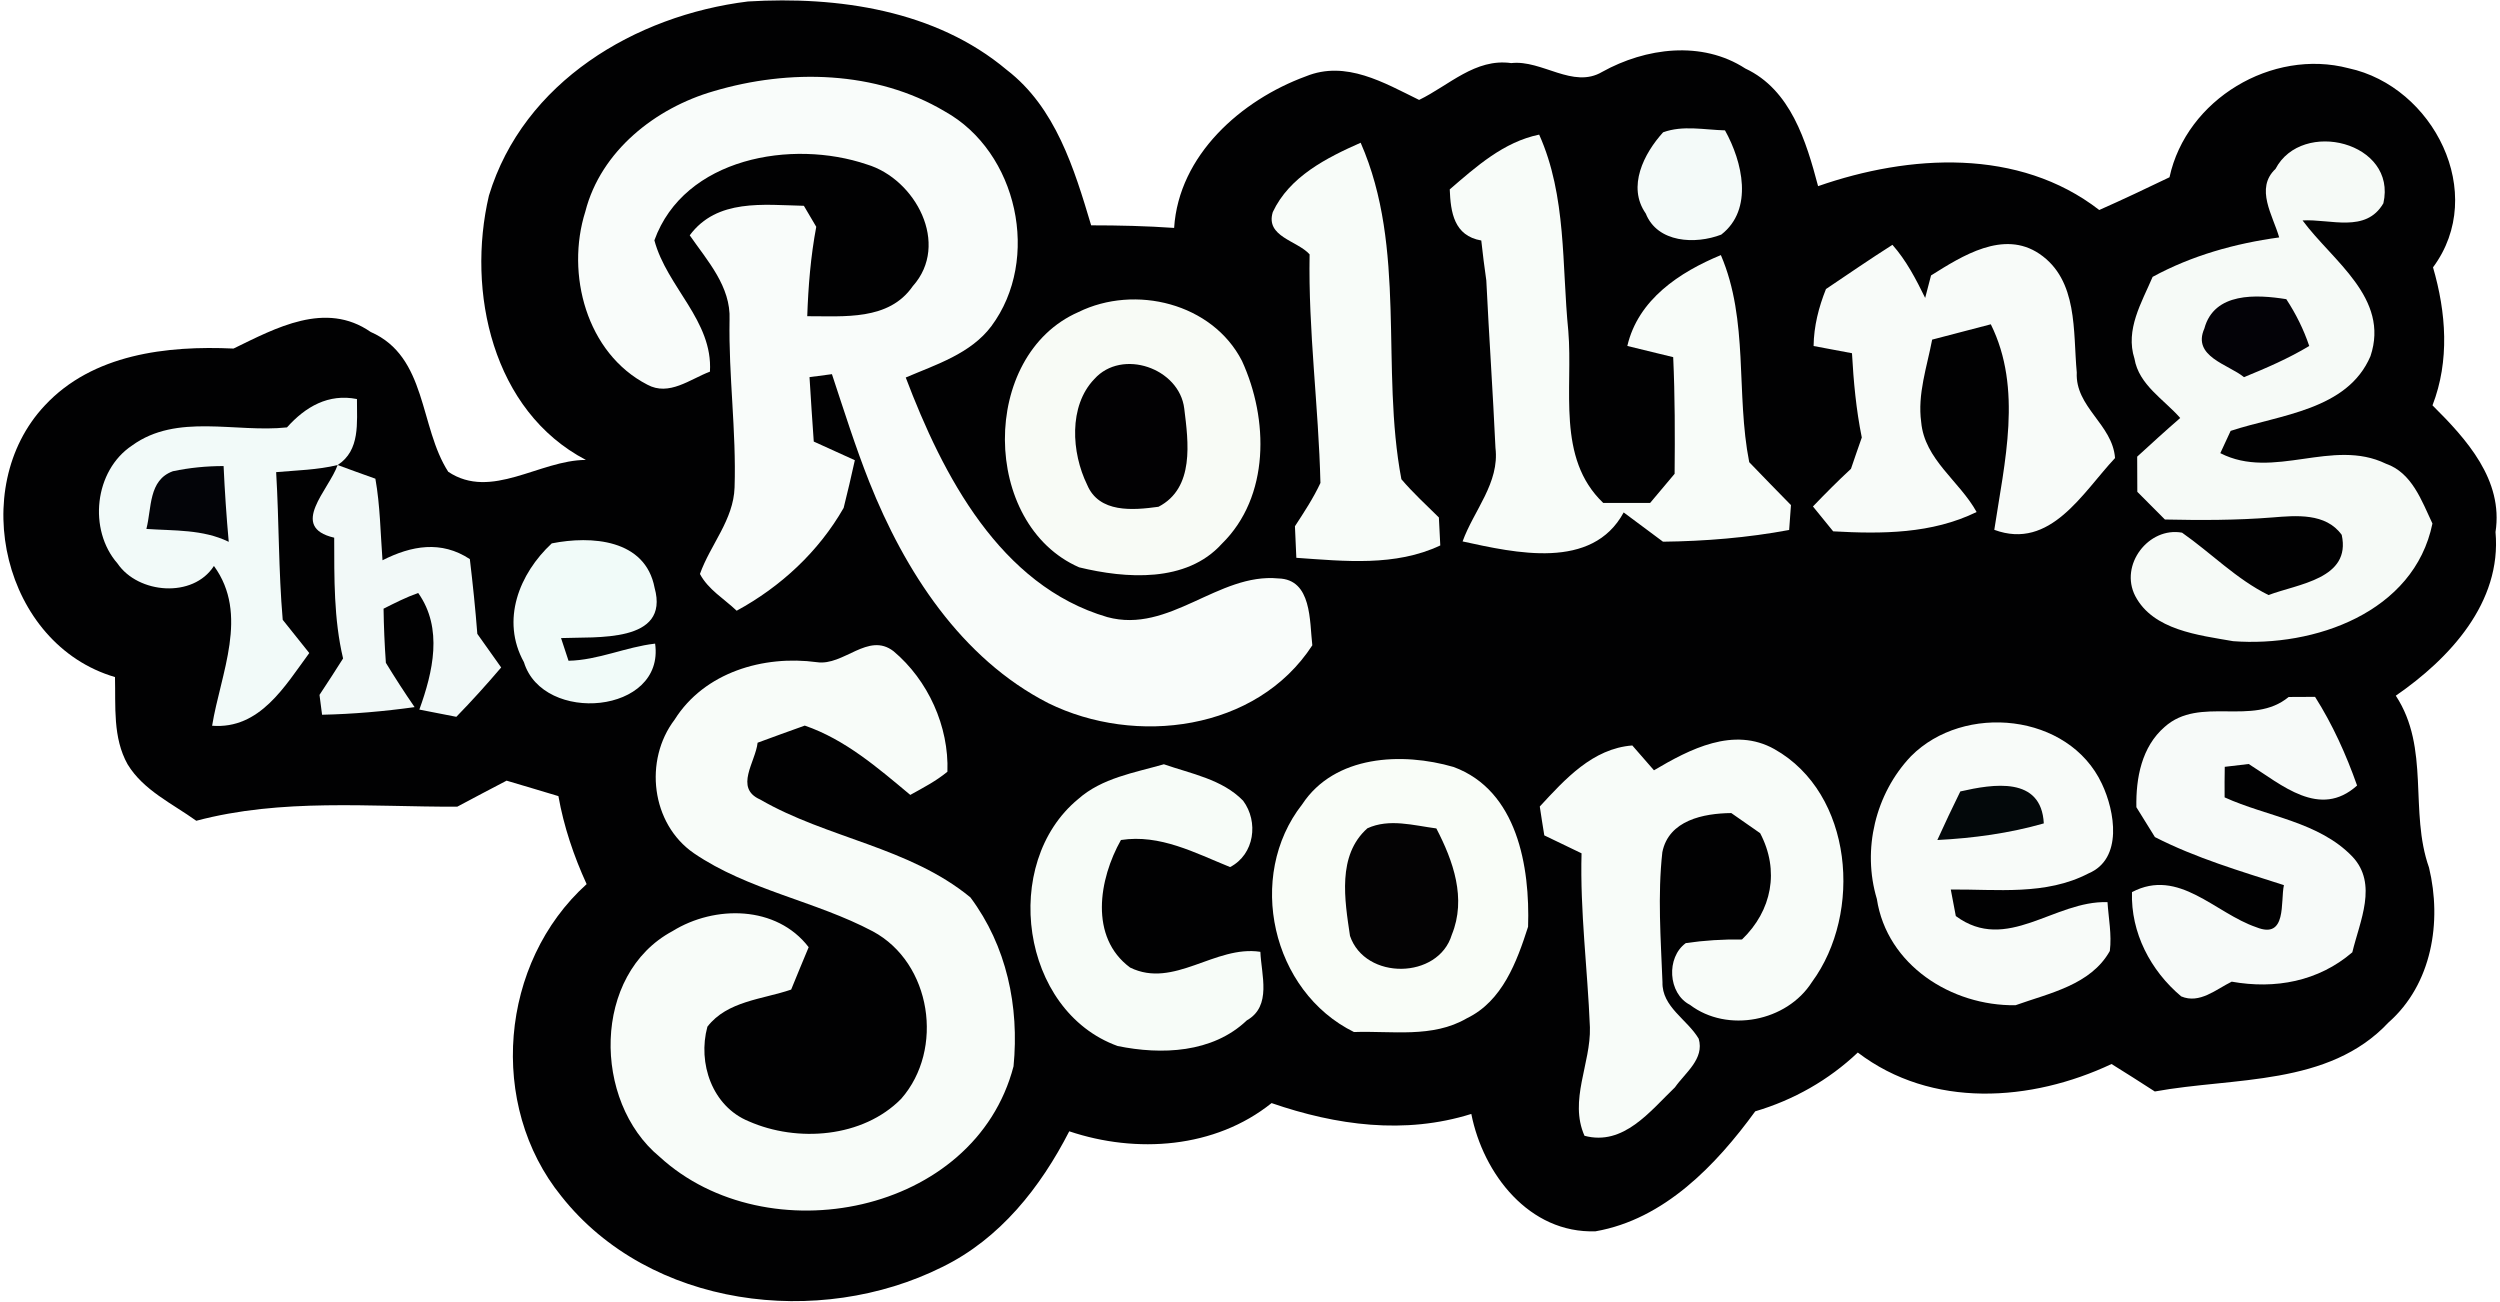
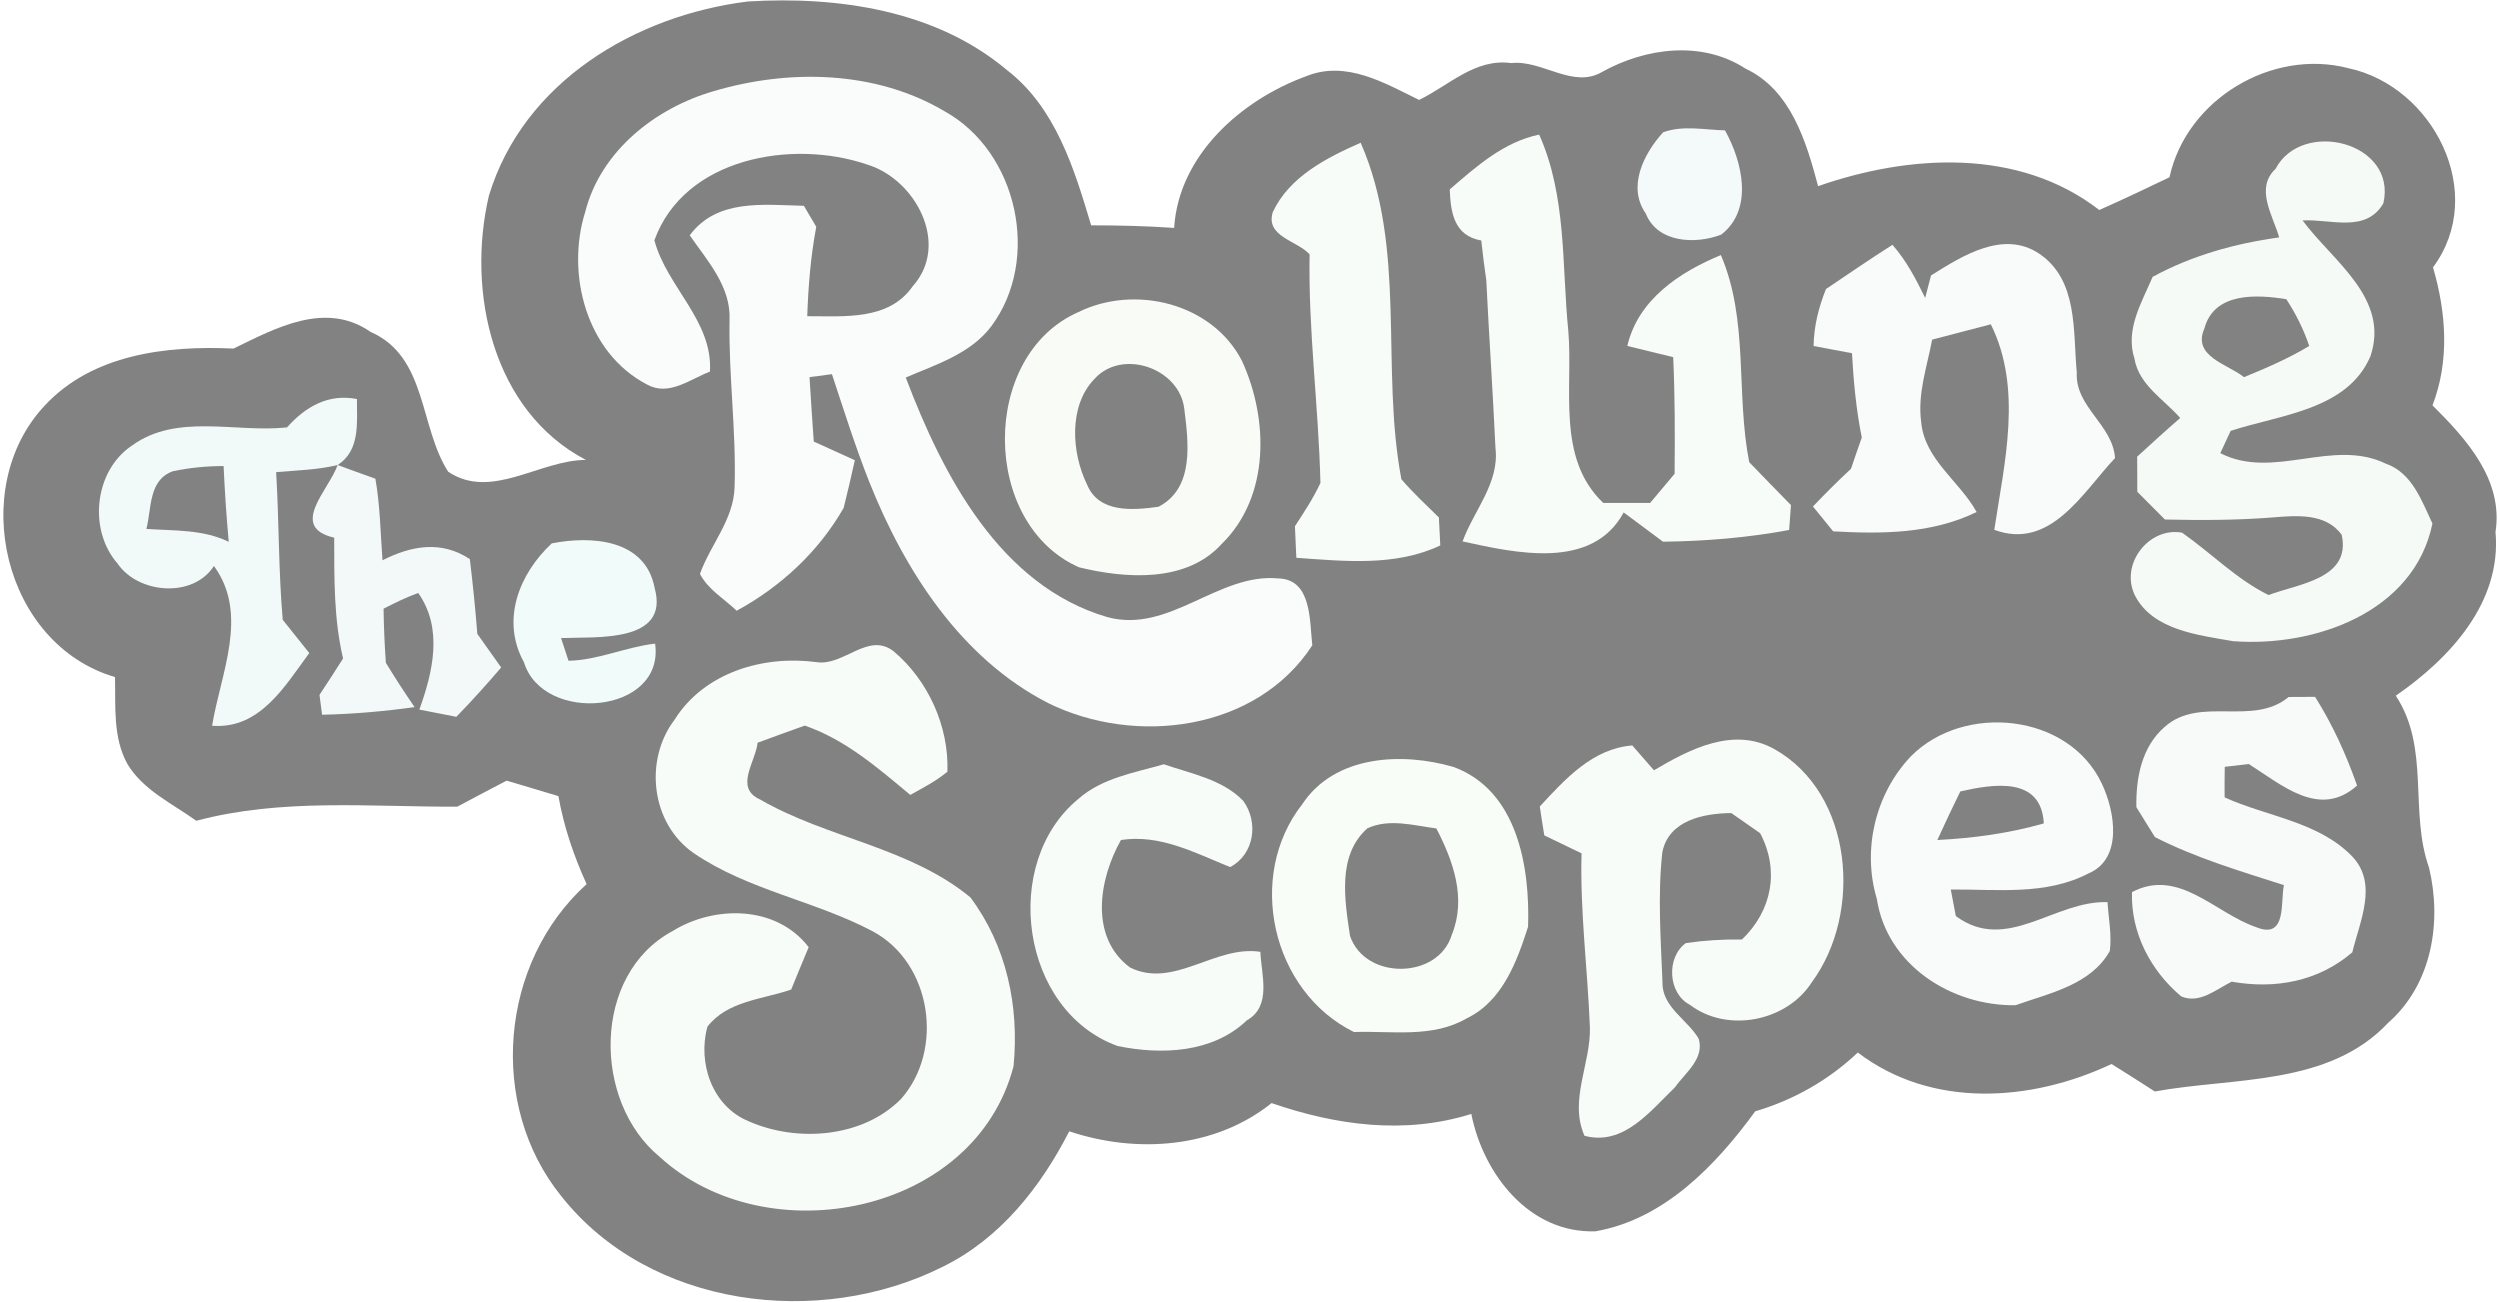
<svg xmlns="http://www.w3.org/2000/svg" version="1.1" x="0px" y="0px" width="194px" height="101px" viewBox="-0.262 -0.031 194 101" enable-background="new -0.262 -0.031 194 101" xml:space="preserve">
  <defs>
</defs>
-   <path fill="#010102" d="M37.68,15.143c2.682-8.818,11.352-13.979,20.102-15.06c6.979-0.42,14.561,0.67,20.08,5.31  c3.789,2.91,5.238,7.67,6.549,12.062c2.142,0,4.291,0.05,6.439,0.2c0.359-5.65,5.2-9.92,10.222-11.762  c3.109-1.27,6.068,0.5,8.789,1.83c2.313-1.12,4.359-3.25,7.15-2.858c2.391-0.271,4.789,2.028,7.061,0.68  c3.369-1.87,7.729-2.45,11.102-0.26c3.527,1.648,4.729,5.66,5.648,9.13c7.08-2.47,15.568-2.99,21.818,1.85  c1.83-0.81,3.641-1.67,5.451-2.54c1.311-6.05,7.959-10.02,13.898-8.46c6.568,1.41,10.818,9.7,6.551,15.45  c1.02,3.5,1.301,7.24-0.041,10.71c2.641,2.62,5.512,5.79,4.891,9.83c0.49,5.47-3.561,9.82-7.738,12.699  c2.68,4.08,1.029,8.971,2.578,13.341c1.012,4.2,0.23,9.05-3.148,12.021c-4.641,4.961-12,4.229-18.131,5.352  c-1.119-0.721-2.238-1.44-3.357-2.131c-6.24,2.938-13.951,3.479-19.691-0.892c-2.26,2.142-4.979,3.682-7.959,4.563  c-3.051,4.188-7.068,8.38-12.391,9.31c-5.141,0.182-8.721-4.449-9.641-9.108c-5.16,1.62-10.479,0.891-15.5-0.841  c-4.392,3.521-10.489,3.939-15.7,2.189c-2.229,4.35-5.369,8.34-9.852,10.529c-9.56,4.779-22.699,3.181-29.56-5.489  c-5.729-7.07-4.79-18.13,1.96-24.221c-1-2.189-1.771-4.471-2.189-6.829c-1.351-0.4-2.688-0.812-4.021-1.2  c-1.28,0.67-2.562,1.34-3.83,2.021c-6.771,0.021-13.62-0.67-20.25,1.092c-1.87-1.342-4.101-2.36-5.33-4.381  c-1.16-2.07-0.92-4.5-0.979-6.771c-8.66-2.54-11.471-14.64-5.46-21.06c3.721-4.011,9.489-4.671,14.659-4.432  c3.271-1.59,7.141-3.72,10.64-1.29c4.392,1.921,3.771,7.37,6.021,10.852c3.342,2.229,7.08-0.91,10.682-0.92  C37.95,31.864,35.93,22.594,37.68,15.143z" />
+   <path fill="#828282" d="M37.68,15.143c2.682-8.818,11.352-13.979,20.102-15.06c6.979-0.42,14.561,0.67,20.08,5.31  c3.789,2.91,5.238,7.67,6.549,12.062c2.142,0,4.291,0.05,6.439,0.2c0.359-5.65,5.2-9.92,10.222-11.762  c3.109-1.27,6.068,0.5,8.789,1.83c2.313-1.12,4.359-3.25,7.15-2.858c2.391-0.271,4.789,2.028,7.061,0.68  c3.369-1.87,7.729-2.45,11.102-0.26c3.527,1.648,4.729,5.66,5.648,9.13c7.08-2.47,15.568-2.99,21.818,1.85  c1.83-0.81,3.641-1.67,5.451-2.54c1.311-6.05,7.959-10.02,13.898-8.46c6.568,1.41,10.818,9.7,6.551,15.45  c1.02,3.5,1.301,7.24-0.041,10.71c2.641,2.62,5.512,5.79,4.891,9.83c0.49,5.47-3.561,9.82-7.738,12.699  c2.68,4.08,1.029,8.971,2.578,13.341c1.012,4.2,0.23,9.05-3.148,12.021c-4.641,4.961-12,4.229-18.131,5.352  c-1.119-0.721-2.238-1.44-3.357-2.131c-6.24,2.938-13.951,3.479-19.691-0.892c-2.26,2.142-4.979,3.682-7.959,4.563  c-3.051,4.188-7.068,8.38-12.391,9.31c-5.141,0.182-8.721-4.449-9.641-9.108c-5.16,1.62-10.479,0.891-15.5-0.841  c-4.392,3.521-10.489,3.939-15.7,2.189c-2.229,4.35-5.369,8.34-9.852,10.529c-9.56,4.779-22.699,3.181-29.56-5.489  c-5.729-7.07-4.79-18.13,1.96-24.221c-1-2.189-1.771-4.471-2.189-6.829c-1.351-0.4-2.688-0.812-4.021-1.2  c-1.28,0.67-2.562,1.34-3.83,2.021c-6.771,0.021-13.62-0.67-20.25,1.092c-1.87-1.342-4.101-2.36-5.33-4.381  c-1.16-2.07-0.92-4.5-0.979-6.771c-8.66-2.54-11.471-14.64-5.46-21.06c3.721-4.011,9.489-4.671,14.659-4.432  c3.271-1.59,7.141-3.72,10.64-1.29c4.392,1.921,3.771,7.37,6.021,10.852c3.342,2.229,7.08-0.91,10.682-0.92  C37.95,31.864,35.93,22.594,37.68,15.143z" />
  <path fill="#F9FCFA" d="M55.117,7.045c5.859-1.74,12.592-1.61,17.939,1.57c5.649,3.14,7.479,11.47,3.609,16.67  c-1.609,2.14-4.289,2.97-6.641,3.979c2.87,7.57,7.3,16.15,15.641,18.592c4.819,1.311,8.602-3.449,13.279-3  c2.609,0.068,2.41,3.329,2.63,5.188c-4.329,6.659-13.729,7.819-20.489,4.489c-6.779-3.469-11.148-10.279-13.891-17.169  c-1.09-2.75-1.971-5.562-2.898-8.36c-0.432,0.062-1.312,0.17-1.74,0.23c0.101,1.66,0.211,3.33,0.33,5  c1.061,0.479,2.119,0.96,3.188,1.448c-0.271,1.23-0.56,2.473-0.869,3.7c-1.938,3.392-4.881,6.12-8.301,7.979  c-0.979-0.931-2.21-1.642-2.851-2.852c0.811-2.277,2.609-4.197,2.688-6.72c0.142-4.34-0.47-8.67-0.39-13.01  c0.109-2.58-1.729-4.58-3.09-6.55c2.119-2.86,5.729-2.36,8.858-2.29c0.312,0.54,0.63,1.08,0.96,1.63  c-0.431,2.29-0.619,4.608-0.699,6.938c2.851-0.01,6.33,0.36,8.188-2.33c2.92-3.26,0.21-8.318-3.56-9.448  c-5.801-1.972-14.172-0.53-16.49,5.89c0.97,3.63,4.55,6.24,4.311,10.19c-1.54,0.579-3.17,1.93-4.859,1.01  c-4.729-2.44-6.34-8.602-4.811-13.43C46.358,11.684,50.608,8.344,55.117,7.045z" />
  <path fill="#F4FAF9" d="M128.796,10.235c1.54-0.562,3.2-0.19,4.801-0.15c1.351,2.42,2.239,6.13-0.29,8.09  c-2,0.771-4.949,0.65-5.859-1.64C125.988,14.455,127.307,11.875,128.796,10.235z" />
  <path fill="#F8FCF9" d="M98.507,16.425c1.289-2.75,4.17-4.21,6.818-5.38c3.602,8.21,1.53,17.5,3.16,26.11  c0.891,1.05,1.92,1.99,2.91,2.97c0.029,0.539,0.08,1.63,0.109,2.17c-3.49,1.65-7.439,1.22-11.17,0.96  c-0.031-0.609-0.08-1.841-0.109-2.45c0.71-1.09,1.43-2.18,1.979-3.358c-0.141-5.92-0.949-11.812-0.841-17.74  C100.407,18.635,97.917,18.344,98.507,16.425z" />
  <path fill="#F8FCF9" d="M112.238,14.665c2.068-1.78,4.182-3.68,6.939-4.25c2.141,4.77,1.75,10.13,2.261,15.23  c0.38,4.5-0.94,9.868,2.71,13.35c1.21,0,2.42,0,3.641,0c0.479-0.569,1.431-1.699,1.899-2.259c0.028-3.021,0.028-6.04-0.11-9.052  c-0.89-0.22-2.67-0.648-3.56-0.868c0.84-3.61,4.06-5.73,7.26-7.052c2.181,5.08,1.148,10.75,2.2,16.07  c1.068,1.11,2.148,2.22,3.239,3.33c-0.04,0.49-0.109,1.451-0.141,1.931c-3.229,0.603-6.511,0.87-9.79,0.91  c-1.021-0.771-2.04-1.511-3.051-2.271c-2.449,4.521-8.409,3.141-12.5,2.25c0.87-2.41,2.88-4.54,2.551-7.262  c-0.199-4.329-0.5-8.658-0.71-12.988c-0.149-1.04-0.28-2.07-0.391-3.102C112.568,18.264,112.306,16.445,112.238,14.665z" />
  <path fill="#F6FAF7" d="M176.318,13.075c2.061-3.92,9.45-2.08,8.37,2.67c-1.36,2.34-4.12,1.2-6.271,1.33  c2.319,3.14,6.779,6.02,5.271,10.53c-1.79,4.198-7.03,4.54-10.852,5.8c-0.199,0.43-0.601,1.29-0.801,1.729  c4.131,2.12,8.7-1.2,12.852,0.82c2.021,0.7,2.771,2.871,3.608,4.64c-1.42,6.92-9.188,9.609-15.47,9.13c-2.67-0.47-6.2-0.85-7.59-3.5  c-1.25-2.42,1.04-5.39,3.63-4.92c2.26,1.58,4.21,3.603,6.71,4.841c2.29-0.869,6.43-1.25,5.68-4.671c-1.239-1.72-3.55-1.5-5.39-1.35  c-2.771,0.22-5.55,0.22-8.33,0.159c-0.72-0.719-1.431-1.439-2.141-2.149c-0.011-0.92-0.011-1.83-0.011-2.729  c1.102-1.01,2.21-2.021,3.34-3c-1.271-1.45-3.21-2.57-3.55-4.602c-0.729-2.26,0.562-4.358,1.409-6.35  c3.051-1.66,6.391-2.59,9.82-3.06C176.117,16.684,174.707,14.594,176.318,13.075z" />
  <path fill="#F8FBF9" d="M149.586,21.344c2.42-1.52,5.619-3.56,8.409-1.68c3.021,2.05,2.602,6.04,2.9,9.21  c-0.13,2.7,2.778,4.021,2.97,6.64c-2.51,2.67-5.01,7.182-9.37,5.57c0.79-5.24,2.21-10.95-0.27-15.95  c-1.53,0.392-3.03,0.8-4.552,1.19c-0.398,2.108-1.148,4.22-0.851,6.398c0.261,2.91,2.971,4.57,4.301,6.979  c-3.479,1.701-7.358,1.711-11.131,1.5c-0.39-0.479-1.18-1.449-1.569-1.93c0.961-1,1.932-1.979,2.95-2.921  c0.271-0.819,0.562-1.619,0.84-2.431c-0.438-2.16-0.641-4.35-0.761-6.54c-0.75-0.14-2.229-0.42-2.979-0.56  c0.02-1.54,0.398-3.011,0.96-4.42c1.71-1.15,3.409-2.32,5.159-3.432c1.079,1.222,1.818,2.65,2.539,4.12  C149.247,22.655,149.478,21.785,149.586,21.344z" />
-   <path fill="#030207" d="M170.796,25.465c0.761-2.84,4.062-2.648,6.359-2.28c0.74,1.132,1.341,2.33,1.78,3.632  c-1.61,0.97-3.33,1.71-5.062,2.42C172.667,28.245,169.827,27.645,170.796,25.465z" />
+   <path fill="#828282" d="M170.796,25.465c0.761-2.84,4.062-2.648,6.359-2.28c0.74,1.132,1.341,2.33,1.78,3.632  c-1.61,0.97-3.33,1.71-5.062,2.42C172.667,28.245,169.827,27.645,170.796,25.465z" />
  <path fill="#F8FBF6" d="M83.427,24.184c4.391-2.158,10.391-0.688,12.688,3.79c2.07,4.512,2.181,10.53-1.569,14.2  c-2.75,3.04-7.449,2.7-11.068,1.82C75.858,40.654,75.757,27.545,83.427,24.184z" />
-   <path fill="#020103" d="M84.657,29.385c2.142-2.398,6.601-0.85,6.979,2.29c0.319,2.59,0.819,6.16-2,7.62  c-1.971,0.271-4.619,0.51-5.541-1.72C82.886,35.104,82.648,31.474,84.657,29.385z" />
+   <path fill="#828282" d="M84.657,29.385c2.142-2.398,6.601-0.85,6.979,2.29c0.319,2.59,0.819,6.16-2,7.62  c-1.971,0.271-4.619,0.51-5.541-1.72C82.886,35.104,82.648,31.474,84.657,29.385z" />
  <path fill="#F2FAF9" d="M22.007,33.135c1.439-1.608,3.221-2.64,5.431-2.2c-0.011,1.82,0.271,3.98-1.5,5.12  c-1.57,0.38-3.181,0.41-4.771,0.552c0.229,3.818,0.18,7.648,0.51,11.459c0.681,0.85,1.37,1.711,2.061,2.579  c-1.891,2.562-3.83,5.931-7.54,5.642c0.66-4.063,2.891-8.631,0.141-12.4c-1.62,2.529-5.88,2.16-7.479-0.188  c-2.29-2.61-1.811-7.21,1.13-9.161C13.467,32.014,18.037,33.565,22.007,33.135z" />
-   <path fill="#030408" d="M11.097,41.014c0.421-1.618,0.15-3.79,2.061-4.479c1.29-0.271,2.601-0.4,3.931-0.4  c0.09,1.95,0.22,3.91,0.399,5.88C15.478,41.035,13.247,41.164,11.097,41.014z" />
+   <path fill="#828282" d="M11.097,41.014c0.421-1.618,0.15-3.79,2.061-4.479c1.29-0.271,2.601-0.4,3.931-0.4  c0.09,1.95,0.22,3.91,0.399,5.88C15.478,41.035,13.247,41.164,11.097,41.014z" />
  <path fill="#F2F9F8" d="M25.938,36.054c0.729,0.271,2.188,0.802,2.93,1.062c0.37,2.08,0.392,4.21,0.552,6.33  c2.25-1.142,4.561-1.551,6.778-0.09c0.229,1.93,0.431,3.858,0.58,5.801c0.608,0.857,1.229,1.729,1.851,2.607  c-1.119,1.313-2.271,2.592-3.479,3.83c-0.721-0.141-2.148-0.42-2.87-0.561c1.05-2.91,1.858-6.299-0.09-9.049  c-0.931,0.329-1.812,0.777-2.688,1.219c0.021,1.391,0.078,2.801,0.18,4.201c0.709,1.16,1.449,2.31,2.229,3.438  c-2.38,0.33-4.779,0.54-7.18,0.591c-0.051-0.381-0.15-1.149-0.2-1.541c0.62-0.948,1.24-1.88,1.83-2.827  c-0.729-3.07-0.681-6.24-0.689-9.371C22.108,40.865,25.268,37.984,25.938,36.054z" />
  <path fill="#F1FBF9" d="M42.556,42.135c3.062-0.607,7.262-0.34,7.979,3.45c1.2,4.319-4.56,3.78-7.26,3.899  c0.142,0.438,0.431,1.318,0.58,1.76c2.312-0.049,4.438-1.069,6.72-1.33c0.771,5.461-8.699,6.291-10.18,1.441  C38.587,48.094,40.028,44.484,42.556,42.135z" />
  <path fill="#F8FCF9" d="M63.126,51.354c2.09,0.31,3.979-2.37,5.949-0.852c2.682,2.25,4.311,5.84,4.182,9.352  c-0.881,0.729-1.892,1.25-2.881,1.8c-2.521-2.102-5.051-4.3-8.188-5.379c-1.222,0.438-2.45,0.879-3.66,1.329  c-0.16,1.5-1.83,3.511,0.2,4.408c5.199,3.012,11.55,3.682,16.311,7.592c2.819,3.771,3.801,8.47,3.35,13.108  c-3,11.53-19.148,14.66-27.469,7.021c-5.201-4.29-5.25-14.16,1.01-17.512c3.279-2.028,8.07-2,10.561,1.25  c-0.46,1.092-0.908,2.19-1.359,3.29c-2.229,0.762-4.959,0.88-6.5,2.88c-0.771,2.82,0.371,6.183,3.211,7.342  c3.76,1.658,8.858,1.278,11.83-1.75c3.358-3.83,2.351-10.54-2.201-12.989c-4.469-2.37-9.68-3.19-13.898-6.07  c-3.311-2.29-3.88-7.21-1.488-10.357C54.398,52.135,58.988,50.795,63.126,51.354z" />
  <path fill="#F7FAF9" d="M167.717,56.375c2.729-2.438,6.829,0,9.619-2.32c0.511,0,1.54-0.01,2.051-0.01  c1.358,2.142,2.409,4.47,3.261,6.88c-2.9,2.61-5.852-0.06-8.41-1.67c-0.46,0.062-1.399,0.159-1.859,0.22  c-0.011,0.78-0.021,1.57-0.011,2.37c3.29,1.5,7.312,1.88,9.92,4.602c1.99,2.12,0.57,5-0.01,7.421c-2.63,2.26-5.99,2.88-9.359,2.278  c-1.21,0.591-2.489,1.75-3.921,1.142c-2.38-2-3.92-4.95-3.818-8.091c3.63-1.909,6.431,1.631,9.659,2.729  c2.381,0.96,1.852-1.989,2.131-3.271c-3.392-1.09-6.83-2.102-10.011-3.729c-0.359-0.58-1.08-1.739-1.438-2.318  C165.478,60.344,165.927,57.925,167.717,56.375z" />
  <path fill="#F8FCF9" d="M128.086,59.744c2.771-1.64,6.182-3.42,9.352-1.64c6.108,3.438,6.85,12.71,2.909,18.068  c-1.949,3.07-6.562,3.979-9.471,1.771c-1.71-0.88-1.851-3.682-0.319-4.79c1.431-0.21,2.891-0.3,4.359-0.279  c2.33-2.24,2.931-5.36,1.409-8.25c-0.56-0.391-1.68-1.17-2.239-1.561c-2.141,0.021-4.858,0.55-5.351,3.04  c-0.37,3.34-0.12,6.721,0.011,10.079c-0.051,1.931,1.92,2.881,2.811,4.392c0.461,1.567-1.051,2.64-1.841,3.77  c-1.931,1.852-3.988,4.57-7.021,3.762c-1.22-2.75,0.5-5.609,0.42-8.42c-0.181-4.512-0.771-8.99-0.649-13.5  c-0.971-0.472-1.938-0.932-2.891-1.392c-0.09-0.561-0.271-1.681-0.35-2.24c1.959-2.118,4.1-4.5,7.18-4.737  C126.827,58.295,127.667,59.264,128.086,59.744z" />
  <path fill="#F8FBF9" d="M148.028,58.654c4.101-4.142,12.25-3.352,14.819,2.141c1.011,2.13,1.641,5.82-1.04,6.95  c-3.319,1.729-7.109,1.22-10.689,1.25c0.091,0.51,0.29,1.55,0.391,2.06c3.95,2.92,7.642-1.22,11.771-1.08  c0.08,1.25,0.34,2.521,0.181,3.79c-1.479,2.643-4.699,3.271-7.319,4.21c-4.971,0.07-9.979-3.118-10.761-8.25  C144.228,65.893,145.268,61.554,148.028,58.654z" />
  <path fill="#F9FDF8" d="M100.788,62.385c2.521-3.83,7.761-4.061,11.75-2.898c4.96,1.83,5.931,7.761,5.779,12.398  c-0.87,2.71-1.99,5.771-4.75,7.102c-2.67,1.561-5.83,0.96-8.761,1.068C98.417,76.904,96.407,67.965,100.788,62.385z" />
  <path fill="#F7FCF8" d="M83.407,61.974c1.851-1.64,4.36-2.038,6.649-2.698c2.109,0.738,4.529,1.16,6.149,2.83  c1.21,1.63,0.89,4.158-1.011,5.148c-2.729-1.101-5.43-2.568-8.471-2.101c-1.709,3.03-2.471,7.54,0.711,9.898  c3.398,1.67,6.6-1.76,10.109-1.22c0.068,1.779,0.909,4.21-1.052,5.319c-2.659,2.54-6.63,2.688-10.028,1.989  C78.938,78.415,77.367,66.955,83.407,61.974z" />
-   <path fill="#03080A" d="M151.858,61.385c2.55-0.58,6.29-1.198,6.479,2.48c-2.688,0.77-5.471,1.147-8.261,1.289  C150.648,63.885,151.247,62.635,151.858,61.385z" />
-   <path fill="#040304" d="M105.847,64.245c1.699-0.78,3.58-0.221,5.351,0.01c1.312,2.521,2.351,5.439,1.2,8.25  c-1.04,3.47-6.721,3.55-7.9,0.09C104.087,69.814,103.488,66.344,105.847,64.245z" />
+   <path fill="#828282" d="M151.858,61.385c2.55-0.58,6.29-1.198,6.479,2.48c-2.688,0.77-5.471,1.147-8.261,1.289  C150.648,63.885,151.247,62.635,151.858,61.385z" />
+   <path fill="#828282" d="M105.847,64.245c1.699-0.78,3.58-0.221,5.351,0.01c1.312,2.521,2.351,5.439,1.2,8.25  c-1.04,3.47-6.721,3.55-7.9,0.09C104.087,69.814,103.488,66.344,105.847,64.245z" />
</svg>
